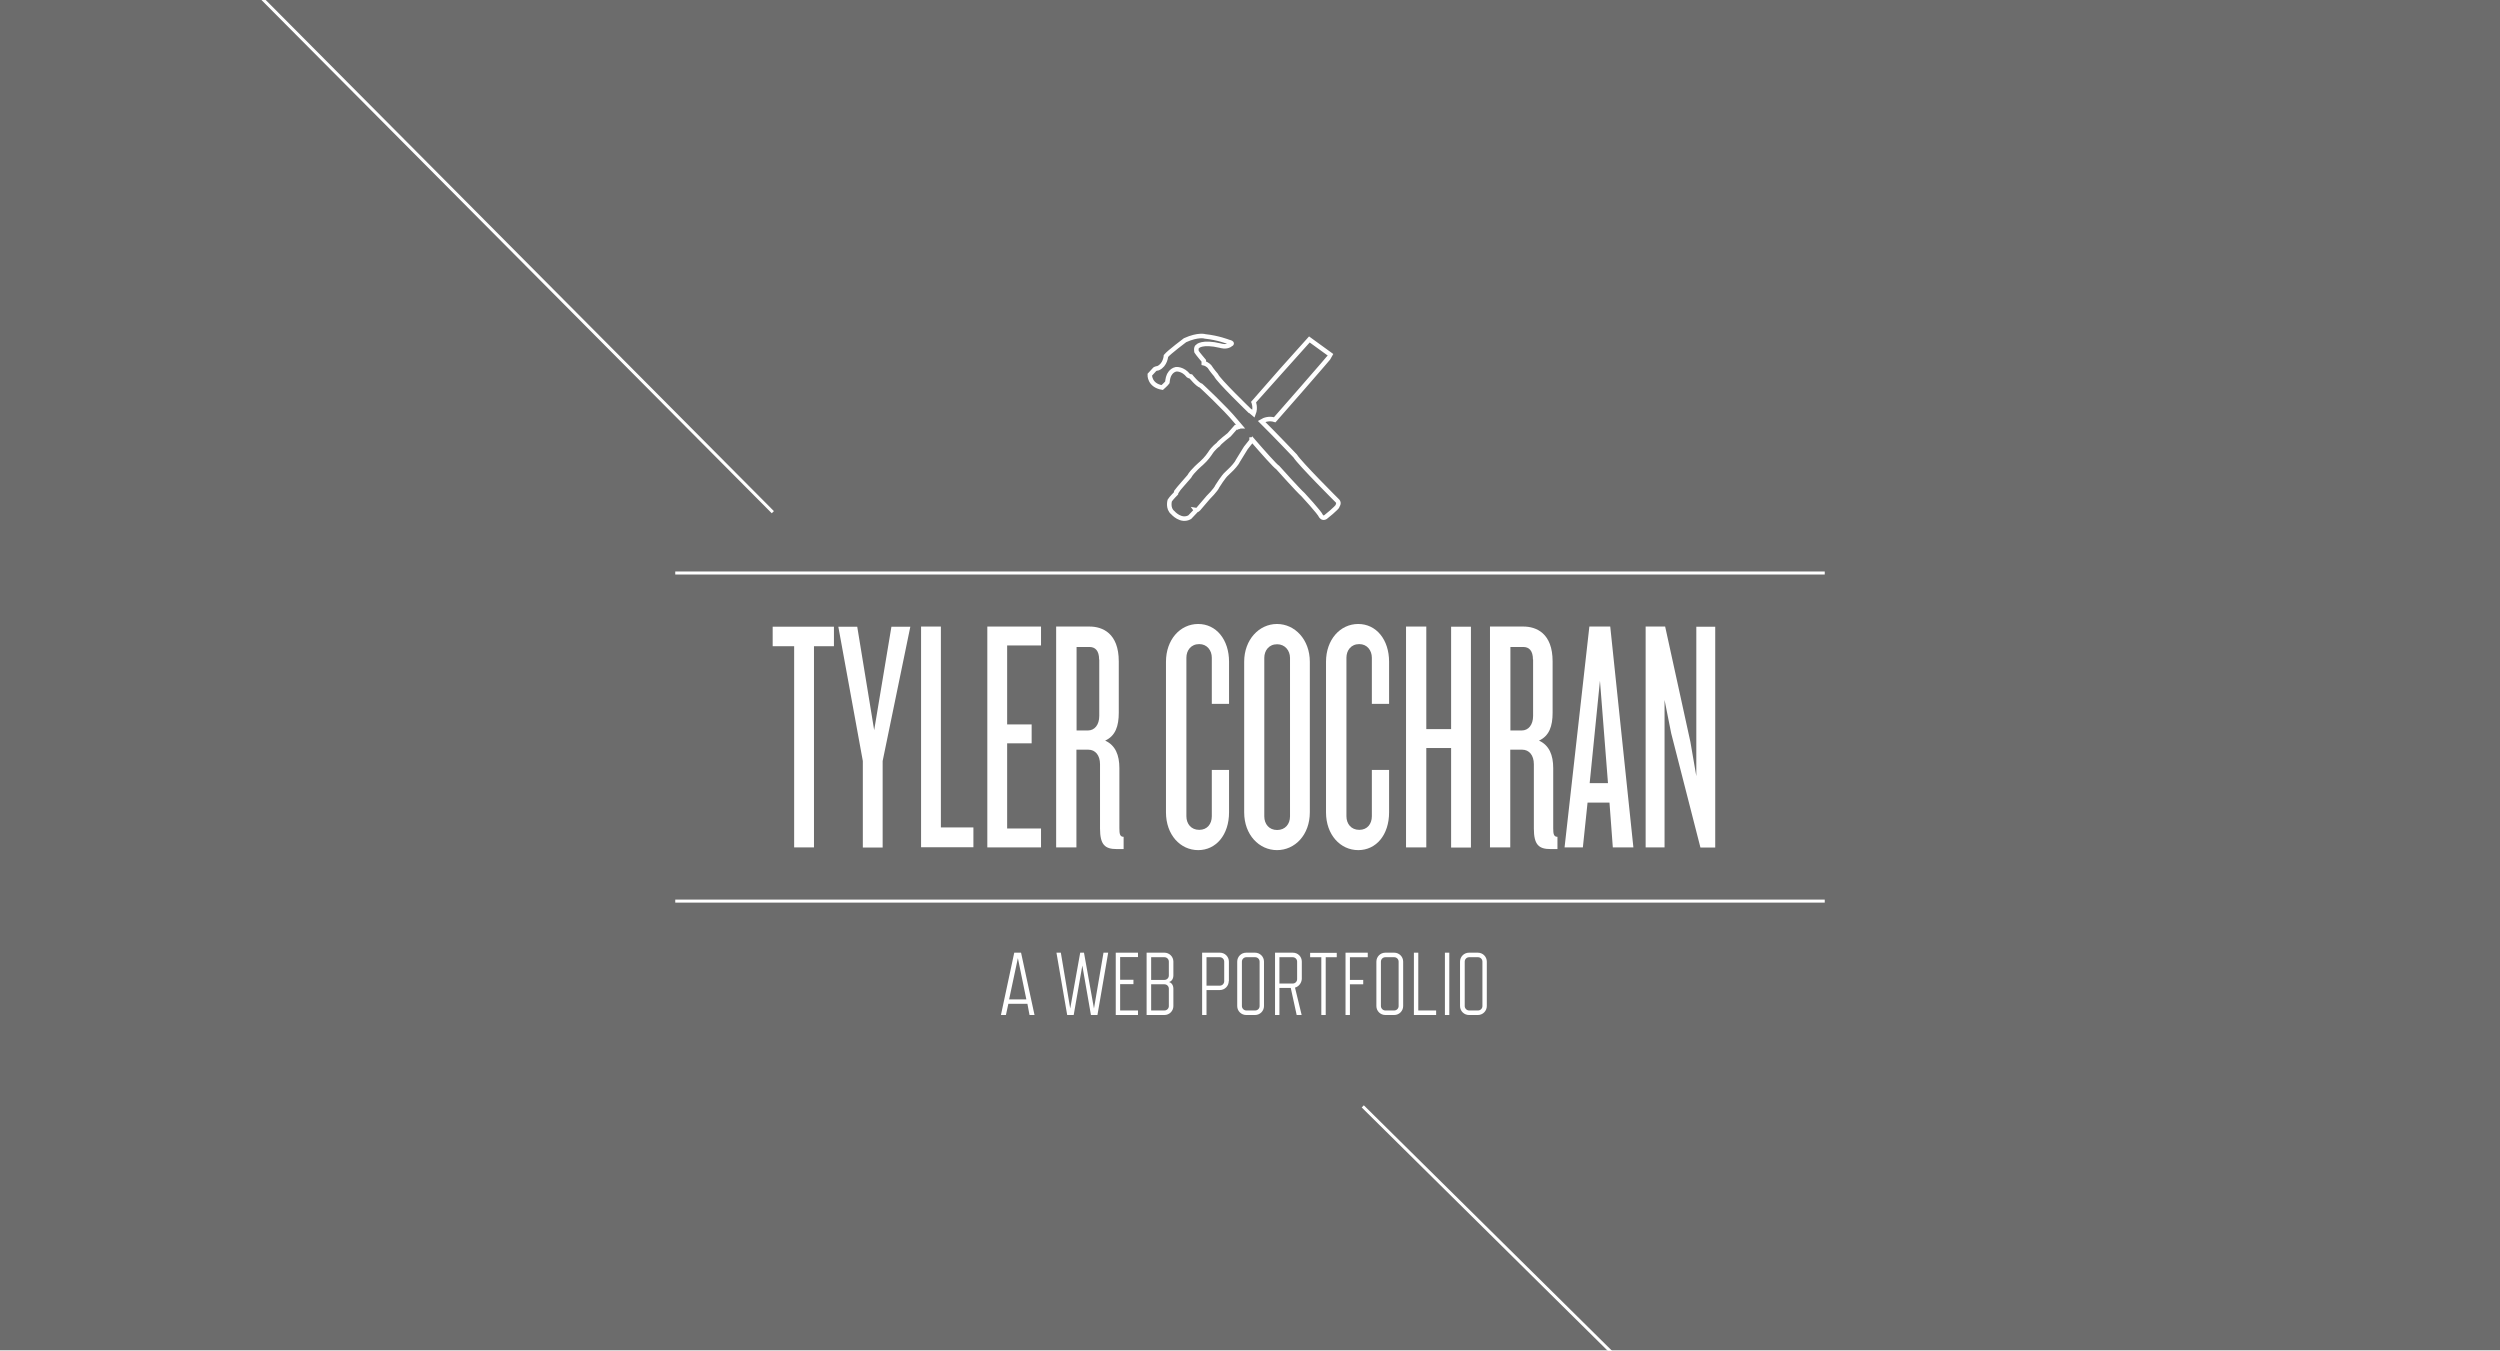
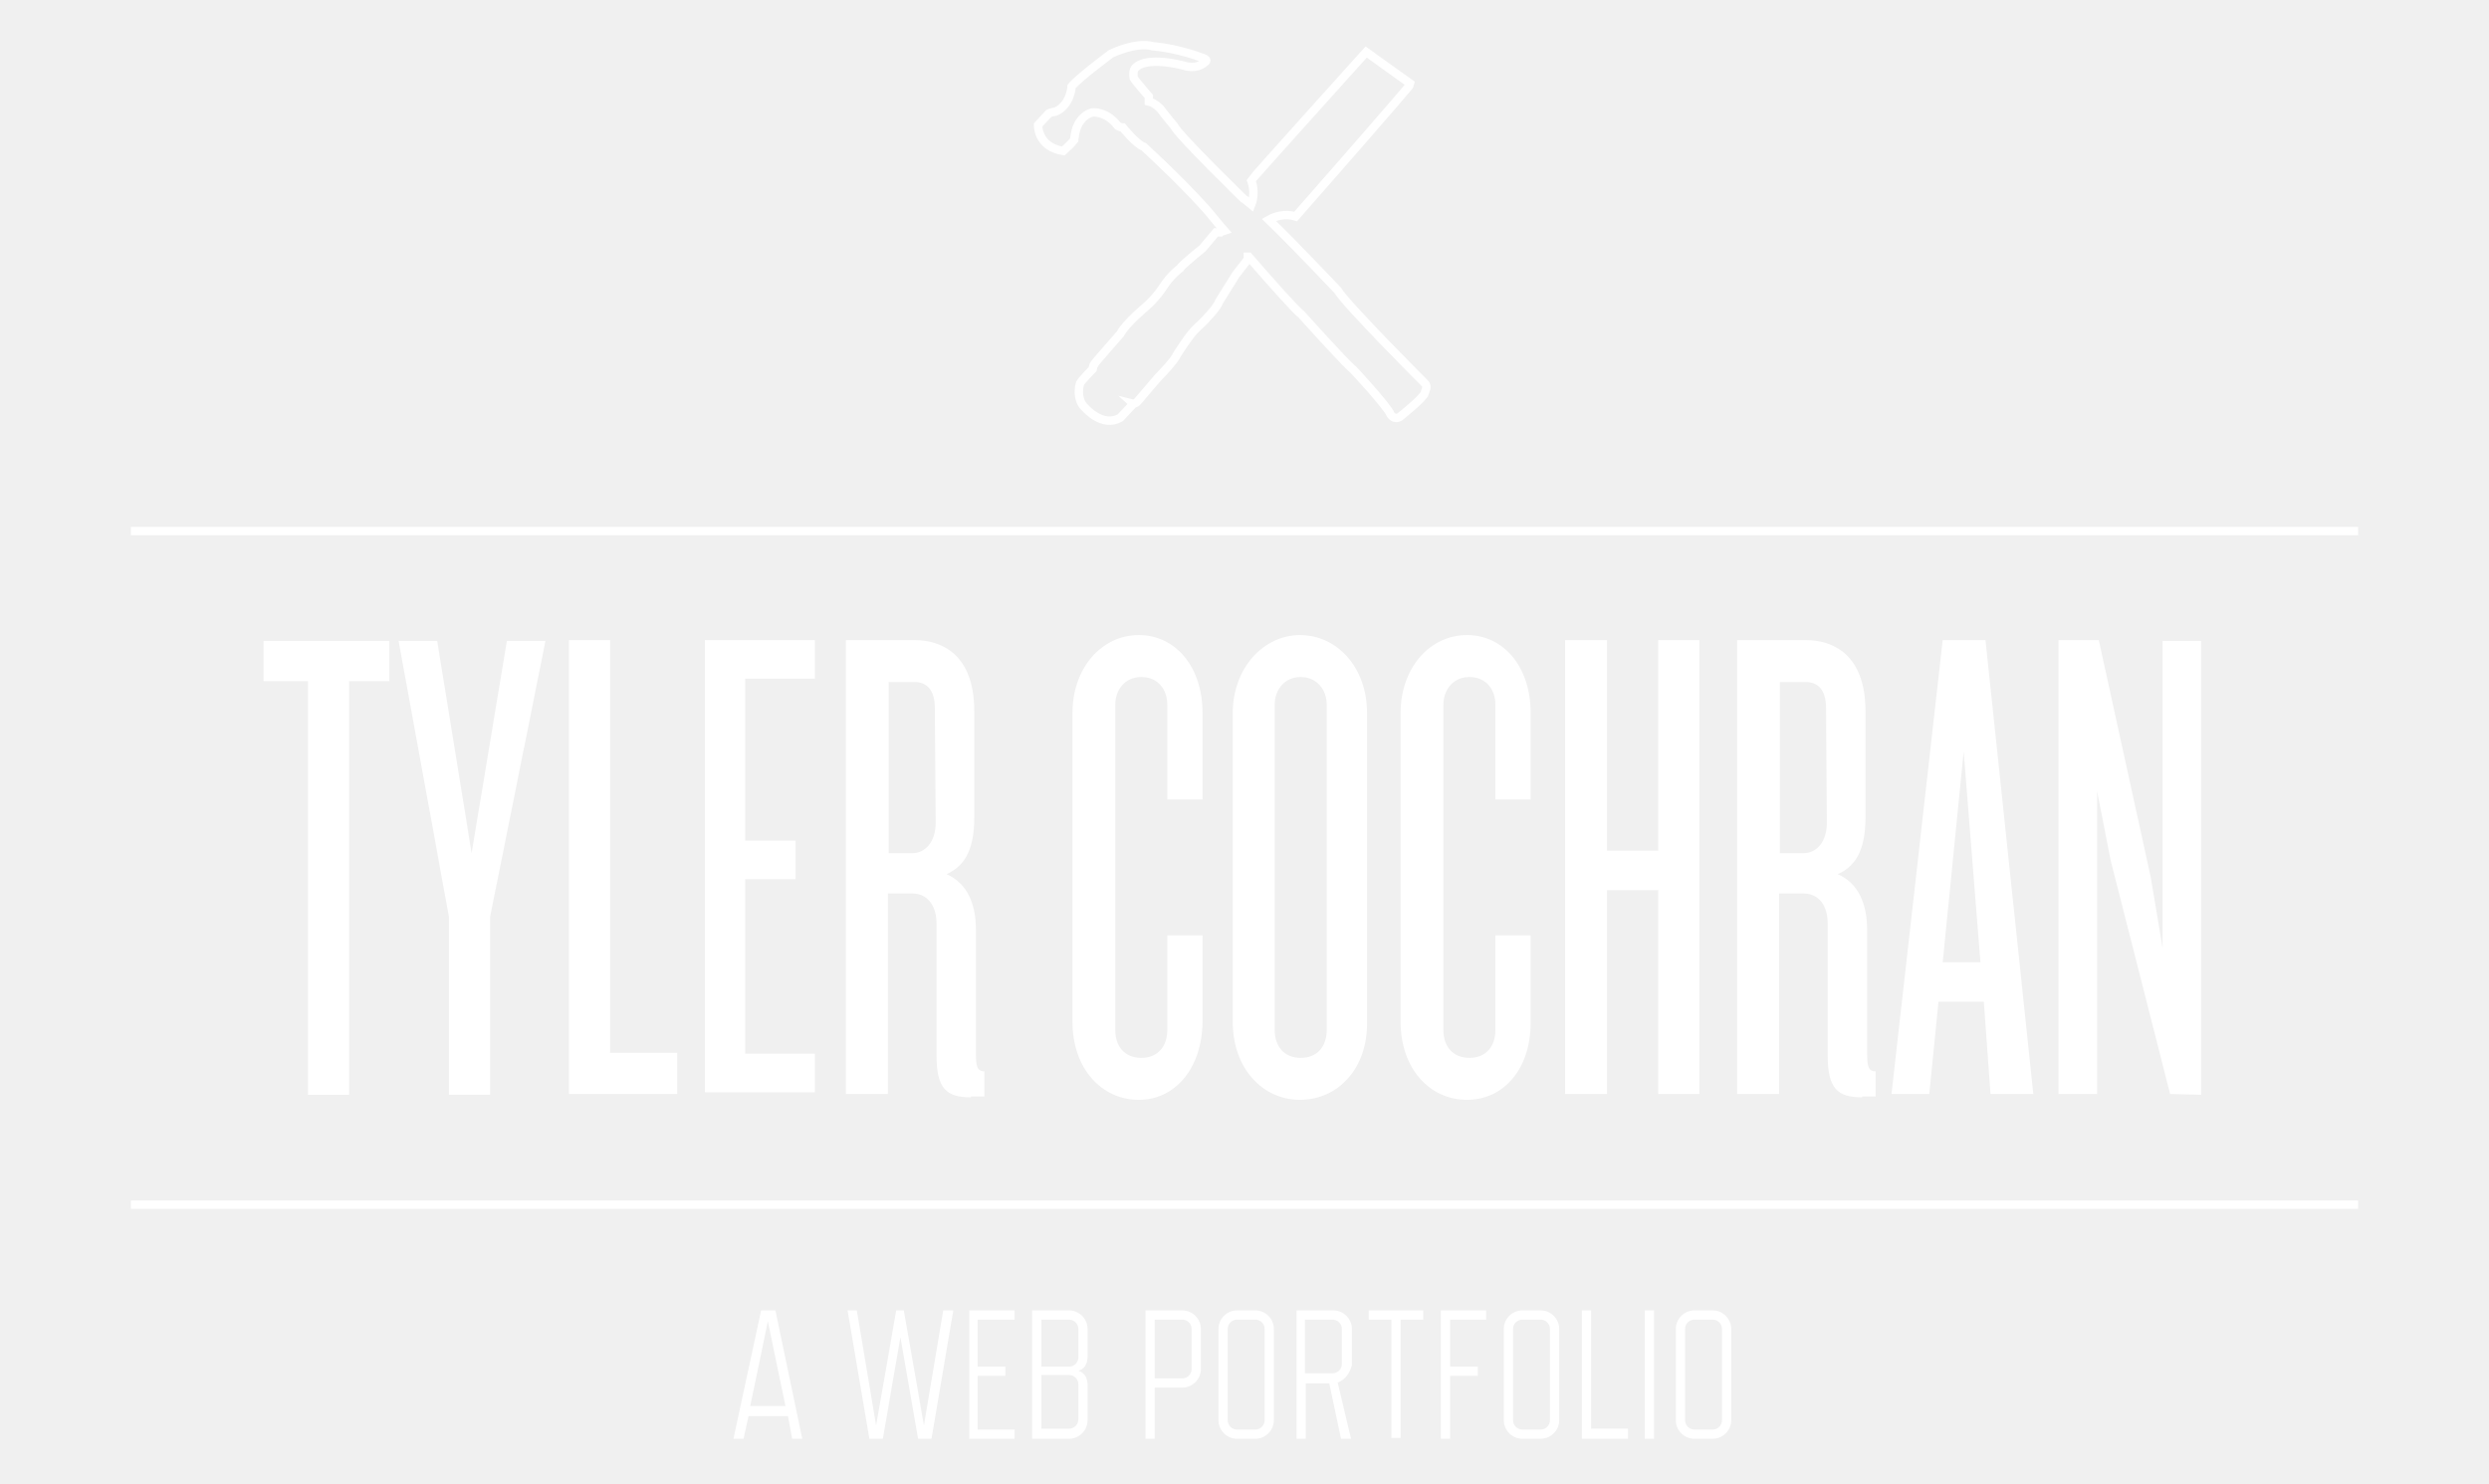
- <svg xmlns="http://www.w3.org/2000/svg" version="1.1" id="Layer_2" x="0px" y="0px" viewBox="0 0 1652.7 892.6" enable-background="new 0 0 1652.7 892.6" xml:space="preserve">
-   <rect x="0" y="0" opacity="0.55" width="1652.7" height="892.6" />
+ <svg xmlns="http://www.w3.org/2000/svg" version="1.1" id="Layer_2" x="0px" y="0px" viewBox="-530.7 307 296.6 176.8" enable-background="new -530.7 307 296.6 176.8" xml:space="preserve">
  <g>
-     <line fill="none" stroke="#FFFFFF" stroke-width="2" stroke-miterlimit="10" x1="900.9" y1="731.4" x2="1497.4" y2="1321.4" />
-     <line fill="none" stroke="#FFFFFF" stroke-width="2" stroke-miterlimit="10" x1="-124.6" y1="-300.6" x2="510.9" y2="338.6" />
    <g>
-       <g>
-         <path fill="#FFFFFF" d="M683.9,671h-3.3l-1.4-7.4h-12.6L665,671h-3.3l8.8-41.2h4.5L683.9,671z M678.5,660.7l-5.6-27.3l-5.8,27.3     H678.5z" />
-         <path fill="#FFFFFF" d="M732.6,629.8l-7.1,41.2h-4.3l-5.7-32.7l-5.7,32.7h-4.3l-7.1-41.2h2.9l6.2,36.9l6.6-36.9h2.5l6.6,36.9     l6.3-36.9H732.6z" />
-         <path fill="#FFFFFF" d="M752.3,671h-14.7v-41.2h14.7v2.9h-11.8v15h8.8v2.9h-8.8V668h11.8V671z" />
-         <path fill="#FFFFFF" d="M775.7,644.7c0,2.4-1.1,4-2.9,4.5c1.8,0.5,2.9,2.2,2.9,4.5v11.4c0,3.2-2.6,5.9-5.9,5.9H758v-41.2h11.8     c3.2,0,5.9,2.6,5.9,5.9V644.7z M772.7,635.7c0-1.6-1.3-2.9-2.9-2.9H761v15h8.8c1.6,0,2.9-1.3,2.9-2.9V635.7z M772.7,653.6     c0-1.6-1.3-2.9-2.9-2.9H761V668h8.8c1.6,0,2.9-1.3,2.9-2.9V653.6z" />
-         <path fill="#FFFFFF" d="M812.3,648.6c0,3.2-2.6,5.9-5.9,5.9h-8.8V671h-2.9v-41.2h11.8c3.2,0,5.9,2.6,5.9,5.9V648.6z M809.3,635.7     c0-1.6-1.3-2.9-2.9-2.9h-8.8v18.8h8.8c1.6,0,2.9-1.3,2.9-2.9V635.7z" />
-         <path fill="#FFFFFF" d="M835.6,665.1c0,3.2-2.6,5.9-5.9,5.9h-5.9c-3.2,0-5.9-2.6-5.9-5.9v-29.4c0-3.2,2.6-5.9,5.9-5.9h5.9     c3.2,0,5.9,2.6,5.9,5.9V665.1z M832.7,635.7c0-1.6-1.3-2.9-2.9-2.9h-5.9c-1.6,0-2.9,1.3-2.9,2.9v29.4c0,1.6,1.4,2.9,2.9,2.9h5.9     c1.6,0,2.9-1.3,2.9-2.9V635.7z" />
-         <path fill="#FFFFFF" d="M856.1,652.9l4.4,18.1h-3.3l-3.9-17.9h-7.5V671h-2.9v-41.2h11.8c3.3,0,5.9,2.6,5.9,5.9v11.5     C860.4,649.9,858.6,652.2,856.1,652.9z M857.5,635.7c0-1.6-1.3-2.9-2.9-2.9h-8.8v17.4h8.8c1.6,0,2.9-1.3,2.9-2.9V635.7z" />
-         <path fill="#FFFFFF" d="M883.8,632.8h-7.4V671h-2.9v-38.2h-7.4v-2.9h17.6V632.8z" />
-         <path fill="#FFFFFF" d="M904.2,632.8h-11.8v15h8.8v2.9h-8.8V671h-2.9v-41.2h14.7V632.8z" />
-         <path fill="#FFFFFF" d="M927.6,665.1c0,3.2-2.6,5.9-5.9,5.9h-5.9c-3.2,0-5.9-2.6-5.9-5.9v-29.4c0-3.2,2.6-5.9,5.9-5.9h5.9     c3.2,0,5.9,2.6,5.9,5.9V665.1z M924.6,635.7c0-1.6-1.3-2.9-2.9-2.9h-5.9c-1.6,0-2.9,1.3-2.9,2.9v29.4c0,1.6,1.4,2.9,2.9,2.9h5.9     c1.6,0,2.9-1.3,2.9-2.9V635.7z" />
-         <path fill="#FFFFFF" d="M949.4,671h-14.7v-41.2h2.9V668h11.8V671z" />
-         <path fill="#FFFFFF" d="M958.1,671h-2.9v-41.2h2.9V671z" />
-         <path fill="#FFFFFF" d="M982.9,665.1c0,3.2-2.6,5.9-5.9,5.9h-5.9c-3.2,0-5.9-2.6-5.9-5.9v-29.4c0-3.2,2.6-5.9,5.9-5.9h5.9     c3.2,0,5.9,2.6,5.9,5.9V665.1z M980,635.7c0-1.6-1.3-2.9-2.9-2.9h-5.9c-1.6,0-2.9,1.3-2.9,2.9v29.4c0,1.6,1.4,2.9,2.9,2.9h5.9     c1.6,0,2.9-1.3,2.9-2.9V635.7z" />
-       </g>
-       <path fill="none" stroke="#FFFFFF" stroke-miterlimit="10" d="M924.2,560.2" />
-       <path fill="none" stroke="#FFFFFF" stroke-miterlimit="10" d="M915.3,365.4" />
-       <path fill="none" stroke="#FFFFFF" stroke-width="3" stroke-miterlimit="10" d="M884.3,331.3c0,0-25.1-25-28.1-29.9    c0,0-13.3-14-22.2-22.8c2-1.2,5.1-2.2,8.7-1.1c0,0,37-42.1,37.1-42.8l-14.2-10.3c0,0-36.7,40.9-36.9,41.3c0,0,1.6,3.7,0,7.8    c-1.3-1.1-2.2-1.9-2.5-1.9c0,0-21.1-20.4-22.3-23.6c0,0-3-3.5-4.2-5.5c0,0-1.5-1.9-3.9-2.4v-1.6c0,0-4-4.7-4.8-6    c0,0-0.6-2.8,0.7-3.5c0,0,2.8-3.4,15.1-0.5c0,0,4.1,1.5,7-1c0,0,1.7-0.7-1.7-1.5c0,0-6.8-2.7-15.4-3.6c0,0-4.4-1.5-13.3,2.5    c0,0-10.4,7.8-12.6,10.4c0,0-0.4,6-5.2,8.1c0,0-1.7,0.3-2.1,0.6l-3.4,3.7c0,0-0.4,7,8.2,8.5c0,0,2.8-2.5,3.4-3.4    c0,0,0.3-3.1,1-4.5c0,0,1.3-3.5,4.8-4.2c0,0,4.4-0.5,8.1,4.2c0,0,0.8,0.5,1.7,0.6c0,0,4.2,5.3,6.7,6.1c0,0,15.8,14.6,23,23.4    c0,0,1.1,1.3,2.9,3.4c0,0-0.1,0-0.1,0l-0.9,0.4c0,0-1-0.3-1.2,0.3l-0.7-0.1l-4.4,5c0,0-6.8,5.3-7.3,6.5c0,0-3.1,2.1-5.5,6    c0,0-2.2,3.4-5.6,6.4c0,0-6.1,5.1-8,8.7c0,0-8,9.1-8.3,9.7c0,0-0.3-0.1-0.5,1.5c0,0-3.2,3.2-4.1,4.7c0,0-1.5,5.2,2,8    c0,0,5.4,6.3,11.2,3l3.9-4.1c0,0,0.2-0.3,0-0.6c0,0,1.1,0.2,1.8-0.7l6.5-7.6c0,0,5.1-5,6.1-7.5c0,0,4.1-6.6,6.2-8.3    c0,0,2.9-2.8,3.5-3.4c0,0,3-3.1,3.8-5l5.3-8.6l3.8-4.8l0-0.7c0,0,0.1,0,0.2-0.1c7.1,8.2,15.6,17.8,17.1,18.6    c0,0,13.7,15.3,16.7,17.9c0,0,11.1,12,11.9,14.2c0,0,1.1,1.8,2.9,0.7c0,0,7.9-6.2,8.2-7.7C884.3,333.9,885.4,332.6,884.3,331.3z" />
-       <path fill="none" stroke="#FFFFFF" stroke-miterlimit="10" d="M822.3,276.9" />
-       <path fill="none" stroke="#FFFFFF" stroke-miterlimit="10" d="M771.3,376.8" />
-       <g>
-         <path fill="#FFFFFF" d="M538.1,427.2v133h-13.1v-133h-14.2v-12.9h40.5v12.9H538.1z" />
-         <path fill="#FFFFFF" d="M583.5,503.1v57.2h-13.1v-57.2l-16.2-88.8h12.5l11.2,68.4l11.4-68.4h12.5L583.5,503.1z" />
-         <path fill="#FFFFFF" d="M608.9,560.2v-146H622v132.8h21.5v13.1H608.9z" />
-         <path fill="#FFFFFF" d="M652.7,560.2v-146h35.5v12.5h-22.4v52.2h16.2v12.5h-16.2v56.3h22.4v12.5H652.7z" />
-         <path fill="#FFFFFF" d="M738.2,561.3c-7.7,0-11-2.8-11-13.6v-42.5c0-5.9-3.1-9.6-7.7-9.6h-7.9v64.6h-13.4v-146h22.1     c8.5,0,19.3,4.4,19.3,23v34c0,8.8-2.2,15.3-9,18.4c6.8,3.1,9.4,9.6,9.4,18.2v39.7c0,3.9,0.4,5.7,2.8,5.7v8.1H738.2z M726.6,436     c0-5.9-2.6-8.3-6.4-8.3h-8.5v55.2h7.5c4.4,0,7.5-3.7,7.5-9.6V436z" />
-         <path fill="#FFFFFF" d="M792.1,562c-11.8,0-21.3-10.1-21.3-25v-99.5c0-14.7,9.4-25,21.3-25s20.4,10.3,20.4,25v27.8h-11.4v-30.5     c0-4.8-3.1-9-8.3-9c-5.5,0-8.5,4.2-8.5,9v104.8c0,5,3.1,9,8.5,9c5.3,0,8.3-3.9,8.3-9V509h11.4V537     C812.5,551.9,803.9,562,792.1,562z" />
-         <path fill="#FFFFFF" d="M844.2,562c-11.8,0-21.7-10.1-21.7-25v-99.5c0-14.7,9.9-25,21.7-25s21.7,10.3,21.7,25V537     C865.9,551.9,856.1,562,844.2,562z M852.8,434.9c0-4.8-3.3-9-8.5-9c-5.5,0-8.5,4.2-8.5,9v104.8c0,5,3.1,9,8.5,9     c5.3,0,8.5-3.9,8.5-9V434.9z" />
-         <path fill="#FFFFFF" d="M897.9,562c-11.8,0-21.3-10.1-21.3-25v-99.5c0-14.7,9.4-25,21.3-25s20.4,10.3,20.4,25v27.8h-11.4v-30.5     c0-4.8-3.1-9-8.3-9c-5.5,0-8.5,4.2-8.5,9v104.8c0,5,3.1,9,8.5,9c5.3,0,8.3-3.9,8.3-9V509h11.4V537     C918.3,551.9,909.8,562,897.9,562z" />
-         <path fill="#FFFFFF" d="M959.3,560.2v-65.7h-16.4v65.7h-13.4v-146h13.4V482h16.4v-67.7h13.1v146H959.3z" />
-         <path fill="#FFFFFF" d="M1025,561.3c-7.7,0-11-2.8-11-13.6v-42.5c0-5.9-3.1-9.6-7.7-9.6h-7.9v64.6h-13.4v-146h22.1     c8.5,0,19.3,4.4,19.3,23v34c0,8.8-2.2,15.3-9,18.4c6.8,3.1,9.4,9.6,9.4,18.2v39.7c0,3.9,0.4,5.7,2.8,5.7v8.1H1025z M1013.4,436     c0-5.9-2.6-8.3-6.4-8.3h-8.5v55.2h7.5c4.4,0,7.5-3.7,7.5-9.6V436z" />
-         <path fill="#FFFFFF" d="M1066.2,560.2l-2.2-29.6h-14.5l-3.1,29.6h-12.1l16.4-146h13.8l15.3,146H1066.2z M1057.7,450l-6.8,67.7     h12.1L1057.7,450z" />
-         <path fill="#FFFFFF" d="M1124.1,560.2l-19.3-75.4l-4.4-22.1v97.5h-12.5v-146h12.9l16.7,76.3l3.9,22.6v-98.8h12.5v146H1124.1z" />
-       </g>
-       <line fill="none" stroke="#FFFFFF" stroke-width="2" stroke-miterlimit="10" x1="446.4" y1="595.7" x2="1206.3" y2="595.7" />
-       <line fill="none" stroke="#FFFFFF" stroke-width="2" stroke-miterlimit="10" x1="446.4" y1="378.8" x2="1206.3" y2="378.8" />
+       <path fill="#FFFFFF" d="M-435.1,478.5h-1.2l-0.5-2.7h-4.7l-0.6,2.7h-1.2l3.3-15.3h1.7L-435.1,478.5z M-437.1,474.6l-2.1-10.1    l-2.1,10.1H-437.1z" />
+       <path fill="#FFFFFF" d="M-417.1,463.2l-2.6,15.3h-1.6l-2.1-12.1l-2.1,12.1h-1.6l-2.6-15.3h1.1l2.3,13.7l2.4-13.7h0.9l2.4,13.7    l2.3-13.7H-417.1z" />
+       <path fill="#FFFFFF" d="M-409.8,478.5h-5.4v-15.3h5.4v1.1h-4.4v5.6h3.3v1.1h-3.3v6.4h4.4V478.5z" />
+       <path fill="#FFFFFF" d="M-401.1,468.7c0,0.9-0.4,1.5-1.1,1.7c0.7,0.2,1.1,0.8,1.1,1.7v4.2c0,1.2-1,2.2-2.2,2.2h-4.4v-15.3h4.4    c1.2,0,2.2,1,2.2,2.2V468.7z M-402.2,465.4c0-0.6-0.5-1.1-1.1-1.1h-3.3v5.6h3.3c0.6,0,1.1-0.5,1.1-1.1V465.4z M-402.2,472    c0-0.6-0.5-1.1-1.1-1.1h-3.3v6.4h3.3c0.6,0,1.1-0.5,1.1-1.1V472z" />
+       <path fill="#FFFFFF" d="M-387.6,470.2c0,1.2-1,2.2-2.2,2.2h-3.3v6.1h-1.1v-15.3h4.4c1.2,0,2.2,1,2.2,2.2L-387.6,470.2    L-387.6,470.2z M-388.7,465.4c0-0.6-0.5-1.1-1.1-1.1h-3.3v7h3.3c0.6,0,1.1-0.5,1.1-1.1V465.4z" />
+       <path fill="#FFFFFF" d="M-378.9,476.3c0,1.2-1,2.2-2.2,2.2h-2.2c-1.2,0-2.2-1-2.2-2.2v-10.9c0-1.2,1-2.2,2.2-2.2h2.2    c1.2,0,2.2,1,2.2,2.2V476.3z M-380,465.4c0-0.6-0.5-1.1-1.1-1.1h-2.2c-0.6,0-1.1,0.5-1.1,1.1v10.9c0,0.6,0.5,1.1,1.1,1.1h2.2    c0.6,0,1.1-0.5,1.1-1.1V465.4z" />
+       <path fill="#FFFFFF" d="M-371.3,471.8l1.6,6.7h-1.2l-1.4-6.6h-2.8v6.6h-1.1v-15.3h4.4c1.2,0,2.2,1,2.2,2.2v4.3    C-369.8,470.6-370.4,471.5-371.3,471.8z M-370.8,465.4c0-0.6-0.5-1.1-1.1-1.1h-3.3v6.4h3.3c0.6,0,1.1-0.5,1.1-1.1V465.4z" />
+       <path fill="#FFFFFF" d="M-361.1,464.3h-2.7v14.1h-1.1v-14.1h-2.7v-1.1h6.5L-361.1,464.3L-361.1,464.3z" />
+       <path fill="#FFFFFF" d="M-353.5,464.3h-4.4v5.6h3.3v1.1h-3.3v7.5h-1.1v-15.3h5.4V464.3z" />
+       <path fill="#FFFFFF" d="M-344.9,476.3c0,1.2-1,2.2-2.2,2.2h-2.2c-1.2,0-2.2-1-2.2-2.2v-10.9c0-1.2,1-2.2,2.2-2.2h2.2    c1.2,0,2.2,1,2.2,2.2V476.3z M-346,465.4c0-0.6-0.5-1.1-1.1-1.1h-2.2c-0.6,0-1.1,0.5-1.1,1.1v10.9c0,0.6,0.5,1.1,1.1,1.1h2.2    c0.6,0,1.1-0.5,1.1-1.1V465.4z" />
+       <path fill="#FFFFFF" d="M-336.8,478.5h-5.4v-15.3h1.1v14.1h4.4V478.5z" />
+       <path fill="#FFFFFF" d="M-333.6,478.5h-1.1v-15.3h1.1V478.5z" />
+       <path fill="#FFFFFF" d="M-324.4,476.3c0,1.2-1,2.2-2.2,2.2h-2.2c-1.2,0-2.2-1-2.2-2.2v-10.9c0-1.2,1-2.2,2.2-2.2h2.2    c1.2,0,2.2,1,2.2,2.2V476.3z M-325.5,465.4c0-0.6-0.5-1.1-1.1-1.1h-2.2c-0.6,0-1.1,0.5-1.1,1.1v10.9c0,0.6,0.5,1.1,1.1,1.1h2.2    c0.6,0,1.1-0.5,1.1-1.1V465.4z" />
    </g>
+     <path fill="none" stroke="#FFFFFF" stroke-miterlimit="10" d="M-346.1,437.4" />
+     <path fill="none" stroke="#FFFFFF" stroke-miterlimit="10" d="M-349.4,365.3" />
+     <path fill="none" stroke="#FFFFFF" stroke-miterlimit="10" d="M-360.9,352.7c0,0-9.3-9.3-10.4-11.1c0,0-4.9-5.2-8.2-8.4   c0.7-0.4,1.9-0.8,3.2-0.4c0,0,13.7-15.6,13.7-15.8l-5.3-3.8c0,0-13.6,15.1-13.7,15.3c0,0,0.6,1.4,0,2.9c-0.5-0.4-0.8-0.7-0.9-0.7   c0,0-7.8-7.6-8.3-8.7c0,0-1.1-1.3-1.6-2c0,0-0.6-0.7-1.4-0.9v-0.6c0,0-1.5-1.7-1.8-2.2c0,0-0.2-1,0.3-1.3c0,0,1-1.3,5.6-0.2   c0,0,1.5,0.6,2.6-0.4c0,0,0.6-0.3-0.6-0.6c0,0-2.5-1-5.7-1.3c0,0-1.6-0.6-4.9,0.9c0,0-3.9,2.9-4.7,3.9c0,0-0.1,2.2-1.9,3   c0,0-0.6,0.1-0.8,0.2l-1.3,1.4c0,0-0.1,2.6,3,3.1c0,0,1-0.9,1.3-1.3c0,0,0.1-1.1,0.4-1.7c0,0,0.5-1.3,1.8-1.6c0,0,1.6-0.2,3,1.6   c0,0,0.3,0.2,0.6,0.2c0,0,1.6,2,2.5,2.3c0,0,5.9,5.4,8.5,8.7c0,0,0.4,0.5,1.1,1.3h0l-0.3,0.1c0,0-0.4-0.1-0.4,0.1l-0.3,0l-1.6,1.9   c0,0-2.5,2-2.7,2.4c0,0-1.1,0.8-2,2.2c0,0-0.8,1.3-2.1,2.4c0,0-2.3,1.9-3,3.2c0,0-3,3.4-3.1,3.6c0,0-0.1,0-0.2,0.6   c0,0-1.2,1.2-1.5,1.7c0,0-0.6,1.9,0.7,3c0,0,2,2.3,4.1,1.1l1.4-1.5c0,0,0.1-0.1,0-0.2c0,0,0.4,0.1,0.7-0.3l2.4-2.8   c0,0,1.9-1.9,2.3-2.8c0,0,1.5-2.4,2.3-3.1c0,0,1.1-1,1.3-1.3c0,0,1.1-1.1,1.4-1.9l2-3.2l1.4-1.8v-0.3c0,0,0,0,0.1,0   c2.6,3,5.8,6.6,6.3,6.9c0,0,5.1,5.7,6.2,6.6c0,0,4.1,4.4,4.4,5.3c0,0,0.4,0.7,1.1,0.3c0,0,2.9-2.3,3-2.9   C-360.9,353.6-360.5,353.1-360.9,352.7z" />
+     <path fill="none" stroke="#FFFFFF" stroke-miterlimit="10" d="M-383.9,332.5" />
+     <path fill="none" stroke="#FFFFFF" stroke-miterlimit="10" d="M-402.8,369.5" />
+     <g>
+       <path fill="#FFFFFF" d="M-489.1,388.2v49.3h-4.9v-49.3h-5.3v-4.8h15v4.8H-489.1z" />
+       <path fill="#FFFFFF" d="M-472.3,416.3v21.2h-4.9v-21.2l-6-32.9h4.6l4.1,25.3l4.2-25.3h4.6L-472.3,416.3z" />
+       <path fill="#FFFFFF" d="M-462.9,437.4v-54.1h4.9v49.2h8v4.9L-462.9,437.4L-462.9,437.4z" />
+       <path fill="#FFFFFF" d="M-446.7,437.4v-54.1h13.1v4.6h-8.3v19.3h6v4.6h-6v20.8h8.3v4.6H-446.7z" />
+       <path fill="#FFFFFF" d="M-415,437.8c-2.9,0-4.1-1-4.1-5v-15.7c0-2.2-1.1-3.6-2.9-3.6h-2.9v23.9h-5v-54.1h8.2    c3.1,0,7.1,1.6,7.1,8.5v12.6c0,3.3-0.8,5.7-3.3,6.8c2.5,1.1,3.5,3.6,3.5,6.7v14.7c0,1.4,0.1,2.1,1,2.1v3H-415z M-419.3,391.4    c0-2.2-1-3.1-2.4-3.1h-3.1v20.4h2.8c1.6,0,2.8-1.4,2.8-3.6L-419.3,391.4L-419.3,391.4z" />
+       <path fill="#FFFFFF" d="M-395,438.1c-4.4,0-7.9-3.7-7.9-9.3V392c0-5.4,3.5-9.3,7.9-9.3s7.6,3.8,7.6,9.3v10.3h-4.2V391    c0-1.8-1.1-3.3-3.1-3.3c-2,0-3.1,1.6-3.1,3.3v38.8c0,1.9,1.1,3.3,3.1,3.3c2,0,3.1-1.4,3.1-3.3v-11.3h4.2v10.4    C-387.5,434.4-390.7,438.1-395,438.1z" />
+       <path fill="#FFFFFF" d="M-375.8,438.1c-4.4,0-8-3.7-8-9.3V392c0-5.4,3.7-9.3,8-9.3c4.4,0,8,3.8,8,9.3v36.8    C-367.7,434.4-371.3,438.1-375.8,438.1z M-372.6,391c0-1.8-1.2-3.3-3.1-3.3c-2,0-3.1,1.6-3.1,3.3v38.8c0,1.9,1.1,3.3,3.1,3.3    c2,0,3.1-1.4,3.1-3.3V391z" />
+       <path fill="#FFFFFF" d="M-355.9,438.1c-4.4,0-7.9-3.7-7.9-9.3V392c0-5.4,3.5-9.3,7.9-9.3c4.4,0,7.6,3.8,7.6,9.3v10.3h-4.2V391    c0-1.8-1.1-3.3-3.1-3.3c-2,0-3.1,1.6-3.1,3.3v38.8c0,1.9,1.1,3.3,3.1,3.3c2,0,3.1-1.4,3.1-3.3v-11.3h4.2v10.4    C-348.3,434.4-351.5,438.1-355.9,438.1z" />
+       <path fill="#FFFFFF" d="M-333.1,437.4v-24.3h-6.1v24.3h-5v-54.1h5v25.1h6.1v-25.1h4.9v54.1L-333.1,437.4L-333.1,437.4z" />
+       <path fill="#FFFFFF" d="M-308.8,437.8c-2.9,0-4.1-1-4.1-5v-15.7c0-2.2-1.1-3.6-2.9-3.6h-2.9v23.9h-5v-54.1h8.2    c3.1,0,7.1,1.6,7.1,8.5v12.6c0,3.3-0.8,5.7-3.3,6.8c2.5,1.1,3.5,3.6,3.5,6.7v14.7c0,1.4,0.1,2.1,1,2.1v3H-308.8z M-313.1,391.4    c0-2.2-1-3.1-2.4-3.1h-3.1v20.4h2.8c1.6,0,2.8-1.4,2.8-3.6L-313.1,391.4L-313.1,391.4z" />
+       <path fill="#FFFFFF" d="M-293.5,437.4l-0.8-11h-5.4l-1.1,11h-4.5l6.1-54.1h5.1l5.7,54.1H-293.5z M-296.7,396.6l-2.5,25.1h4.5    L-296.7,396.6z" />
+       <path fill="#FFFFFF" d="M-272.1,437.4l-7.1-27.9l-1.6-8.2v36.1h-4.6v-54.1h4.8l6.2,28.3l1.4,8.4v-36.6h4.6v54.1L-272.1,437.4    L-272.1,437.4z" />
+     </g>
+     <line fill="none" stroke="#FFFFFF" stroke-miterlimit="10" x1="-515.1" y1="450.6" x2="-249.7" y2="450.6" />
+     <line fill="none" stroke="#FFFFFF" stroke-miterlimit="10" x1="-515.1" y1="370.3" x2="-249.7" y2="370.3" />
  </g>
</svg>
